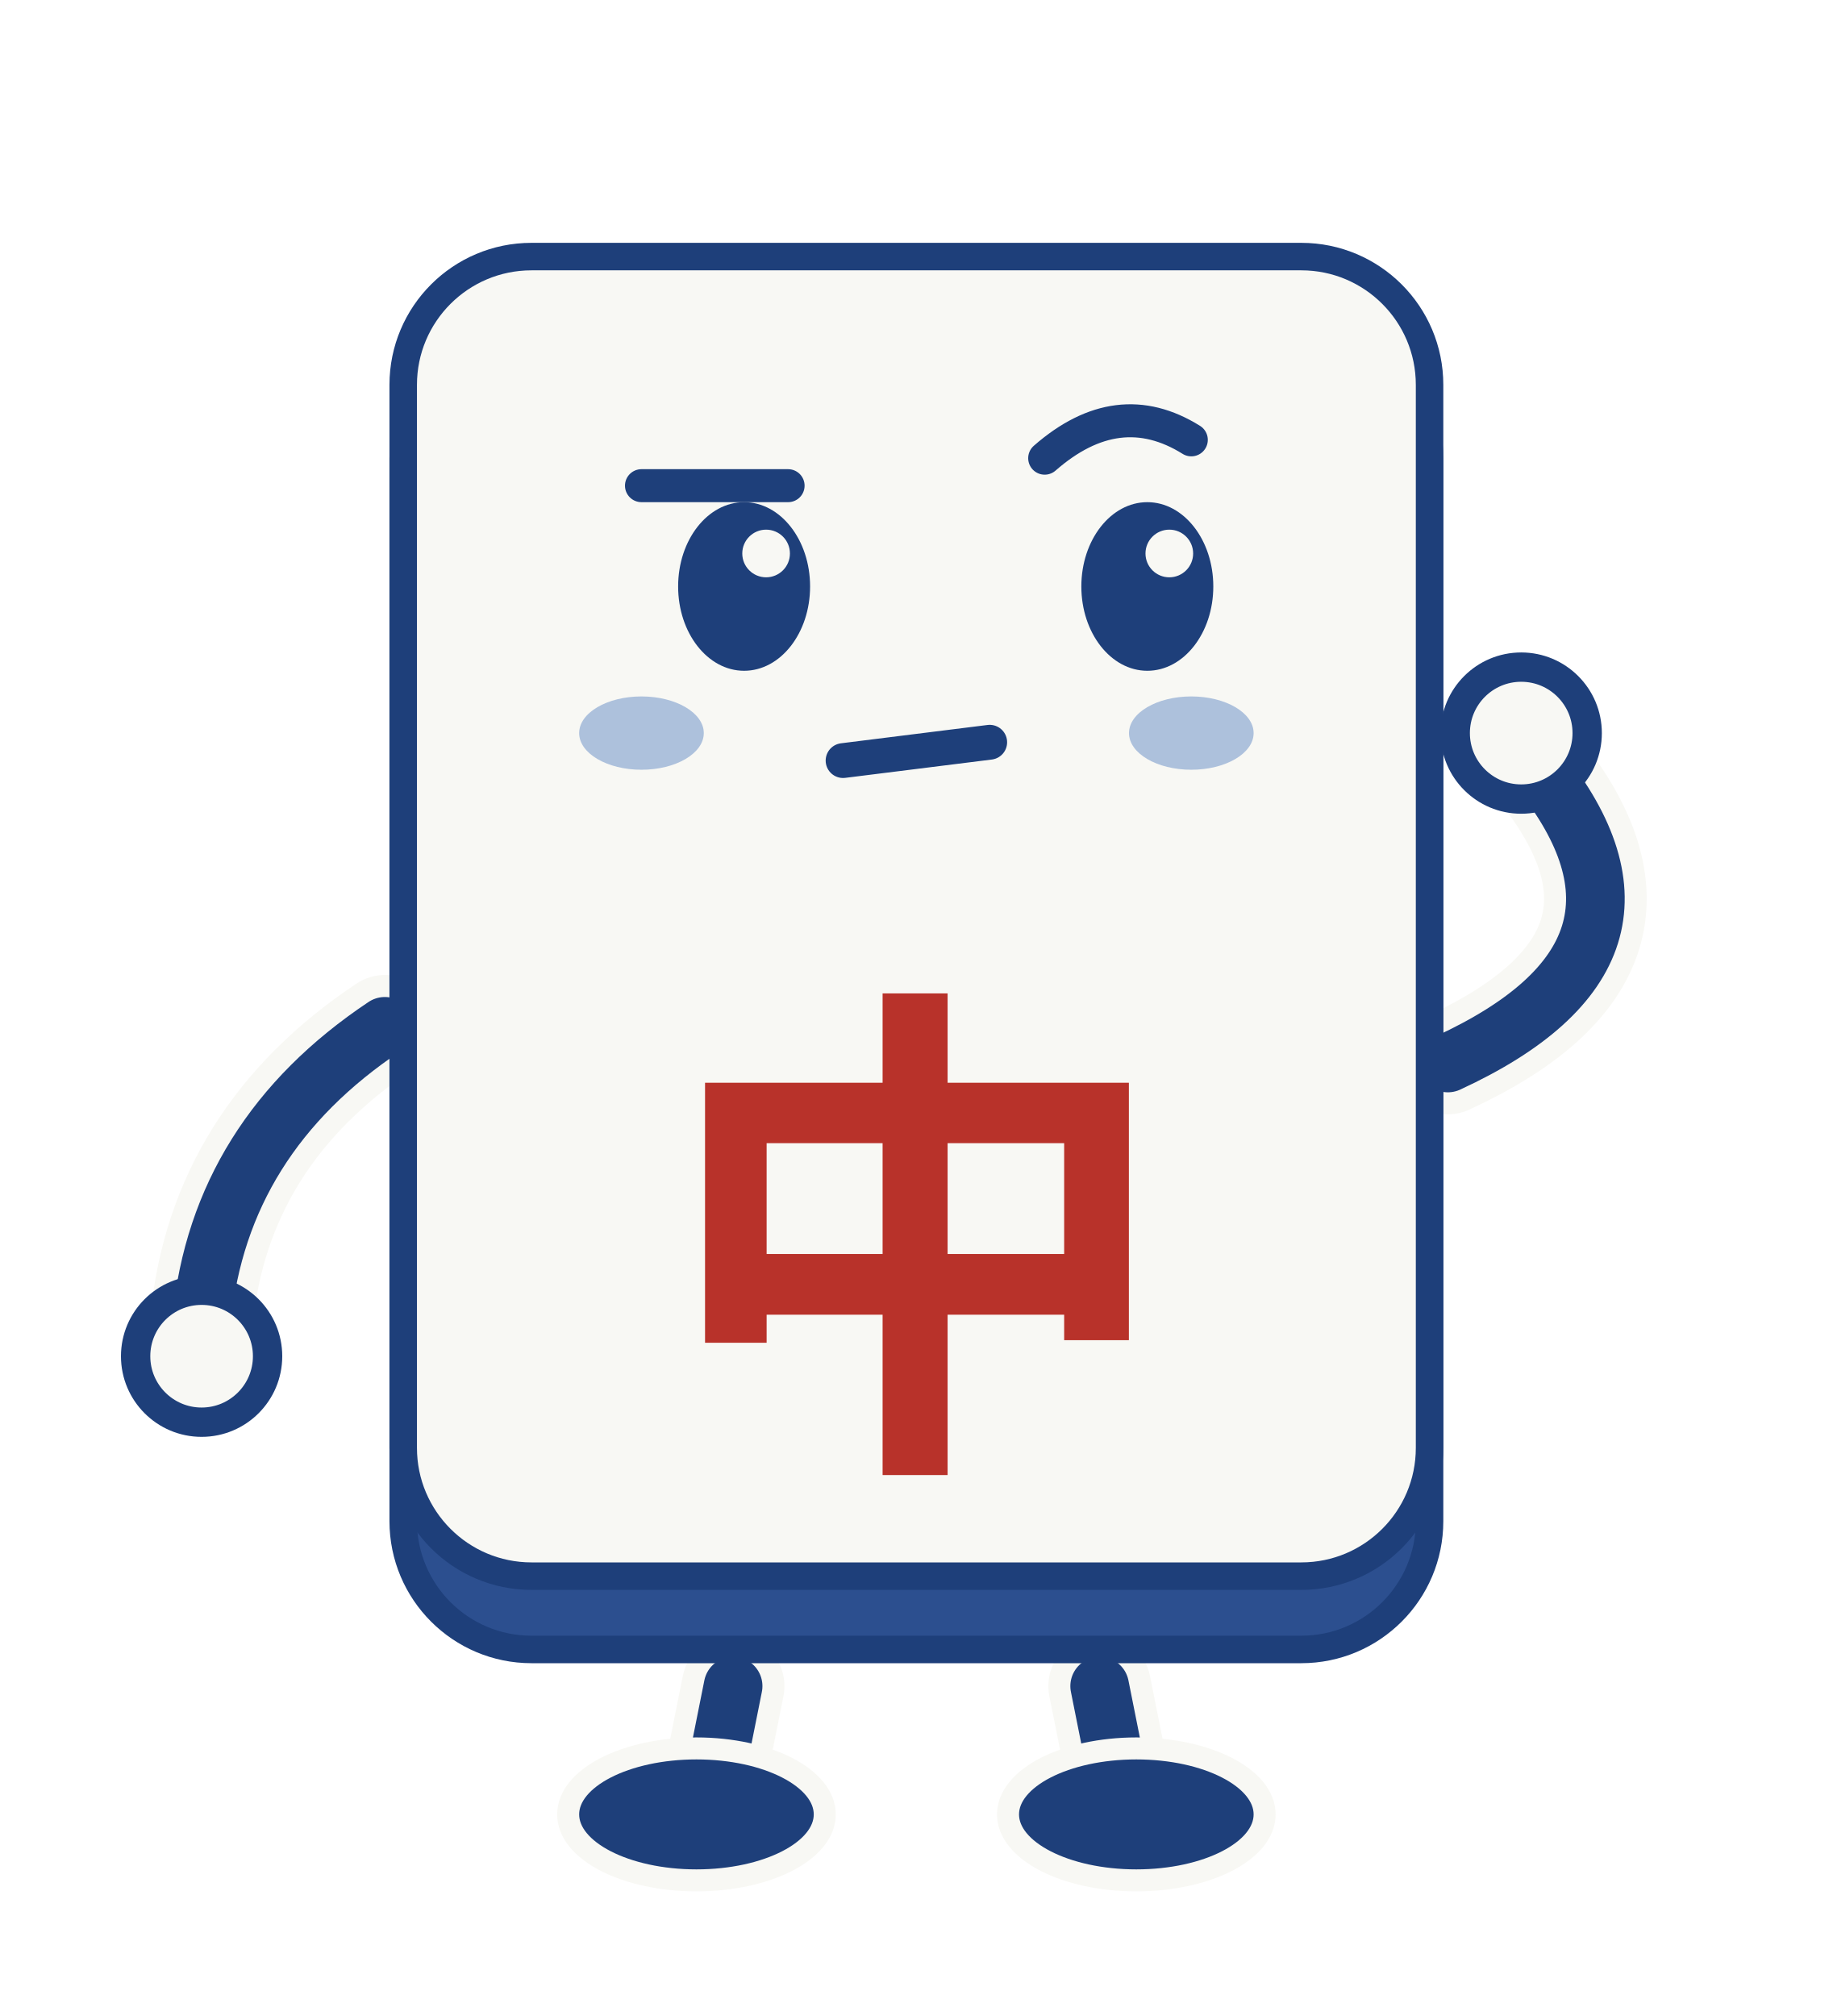
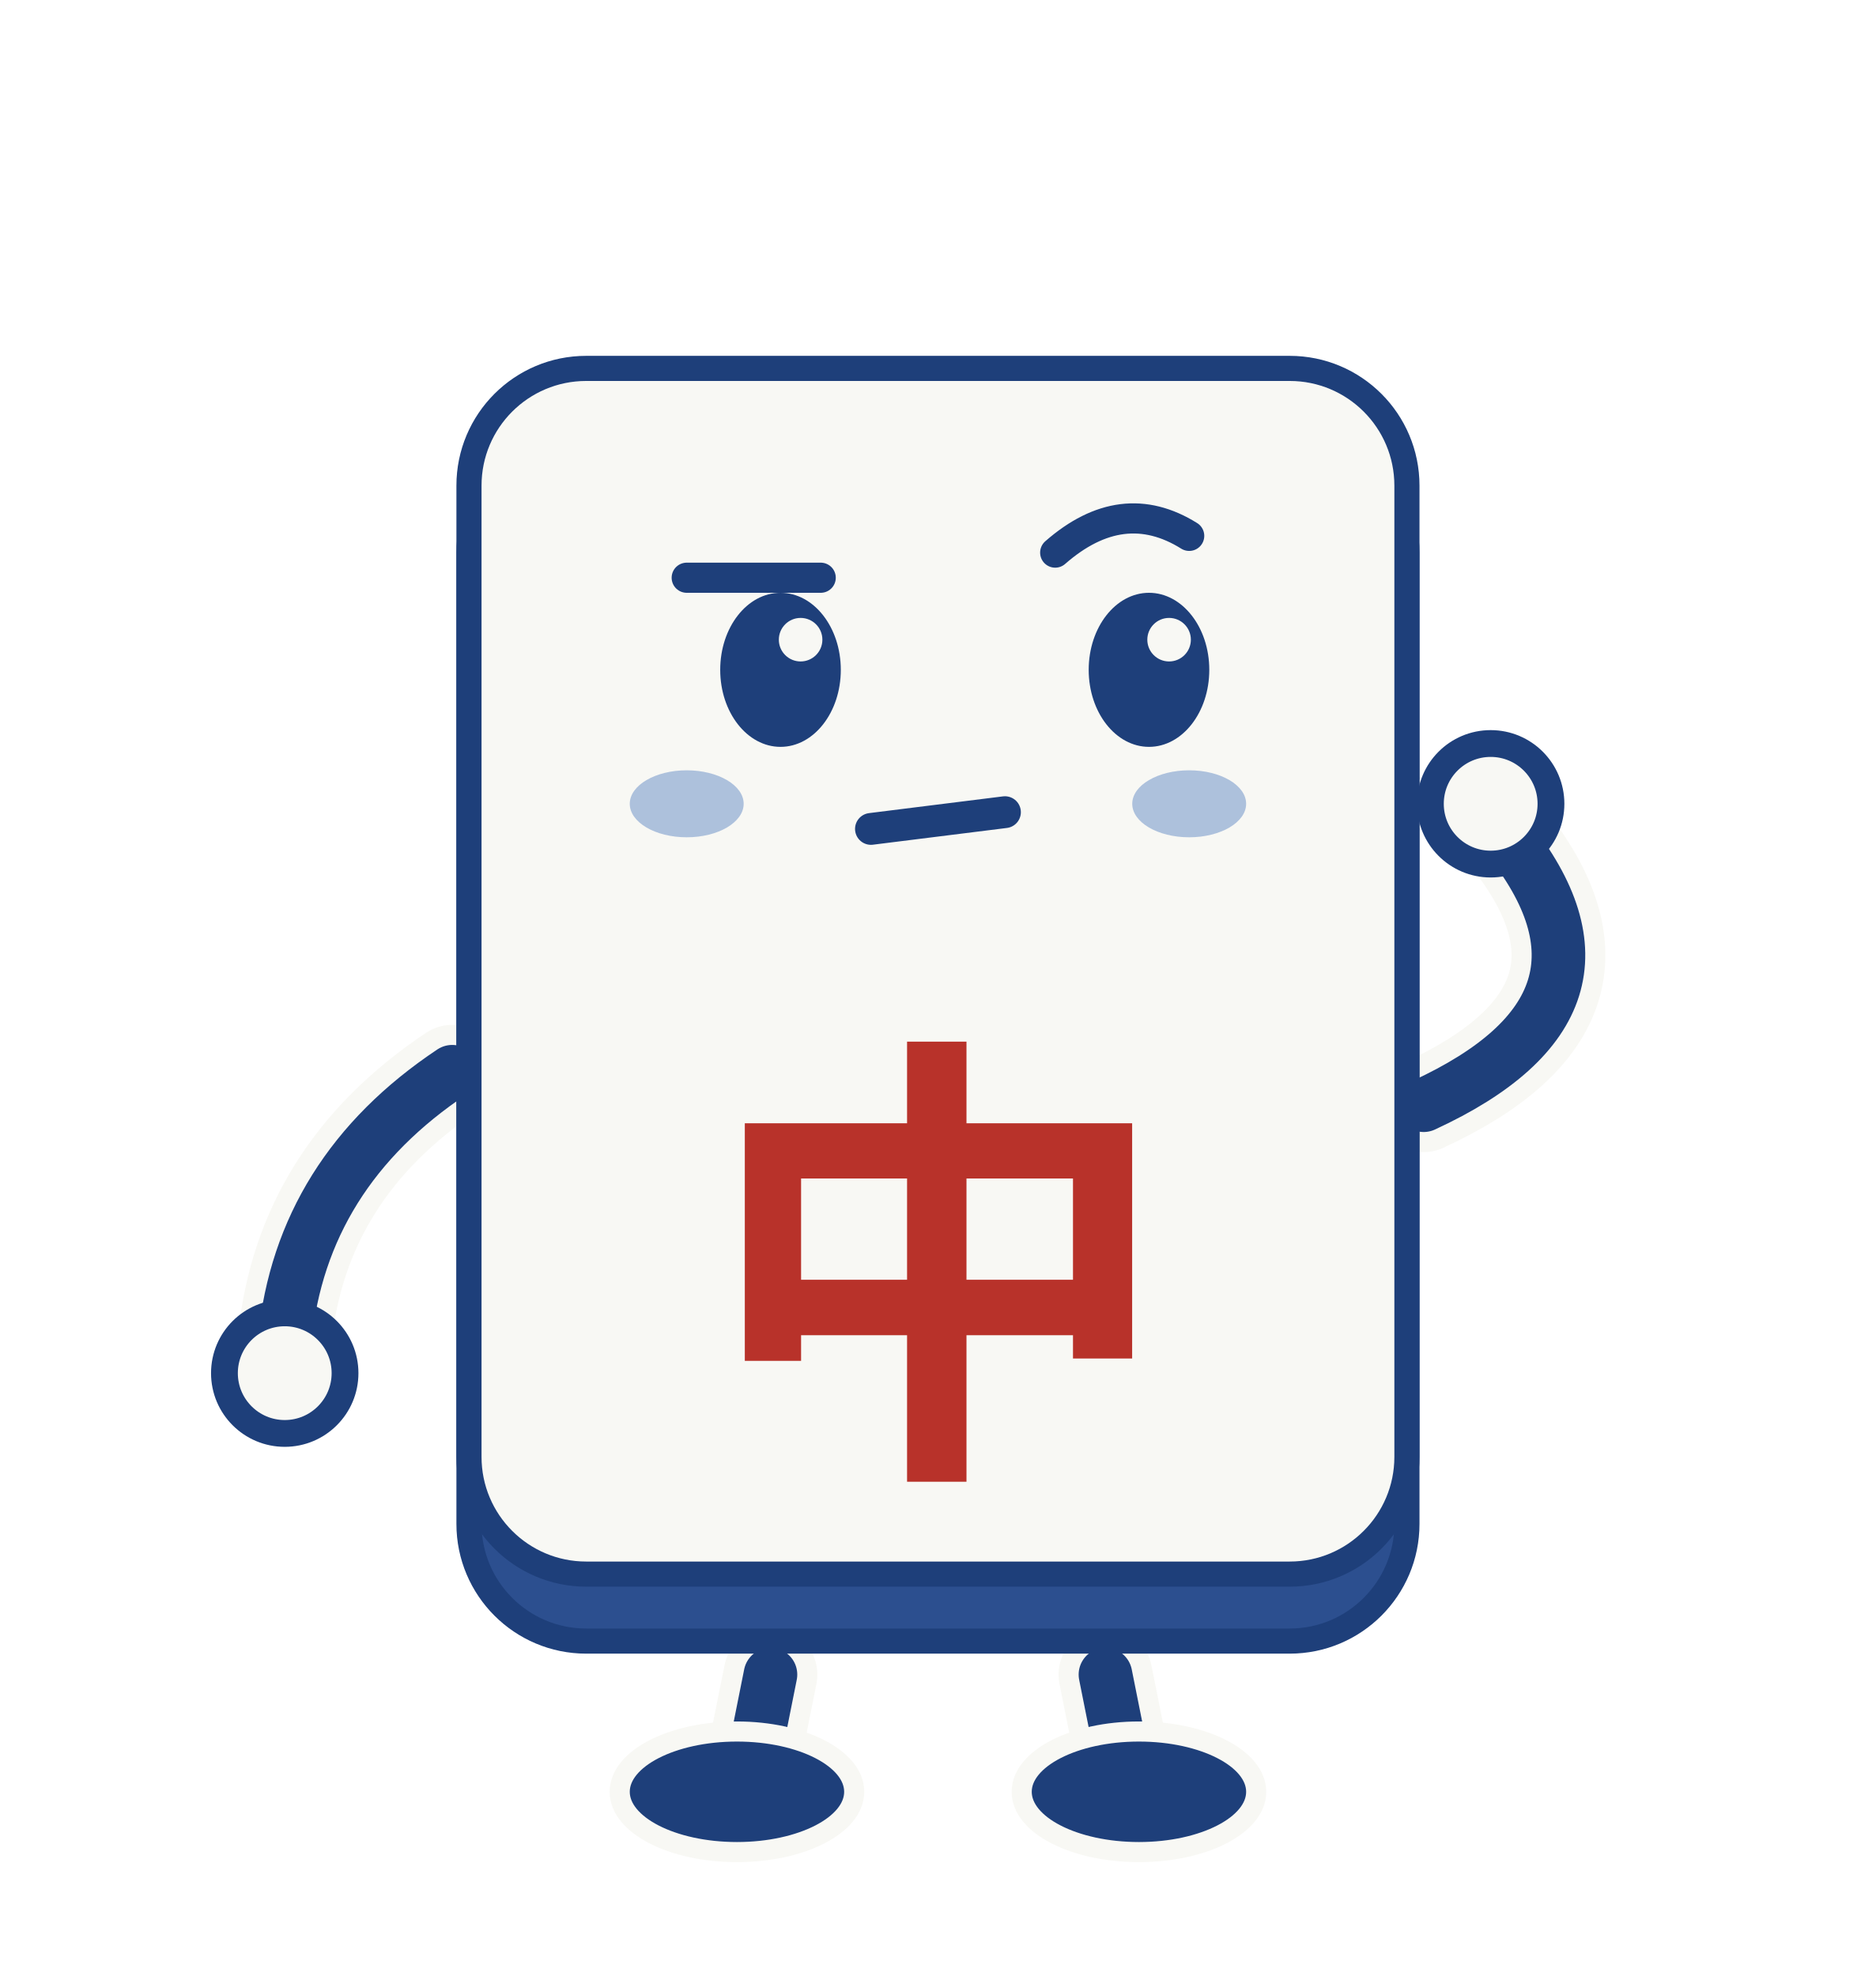
- <svg xmlns="http://www.w3.org/2000/svg" viewBox="0 0 100 110">
+ <svg xmlns="http://www.w3.org/2000/svg" viewBox="-6 -8 112 118">
  <path d="M40 92 L39 97 M60 92 L61 97" stroke="#f8f8f4" stroke-width="5.6" fill="none" stroke-linecap="round" stroke-linejoin="round" />
  <path d="M40 92 L39 97 M60 92 L61 97" stroke="#1e3f7a" stroke-width="3.2" fill="none" stroke-linecap="round" stroke-linejoin="round" />
  <ellipse cx="38" cy="99" rx="7" ry="3.6" fill="#1e3f7a" stroke="#f8f8f4" stroke-width="1.2" />
  <ellipse cx="62" cy="99" rx="7" ry="3.6" fill="#1e3f7a" stroke="#f8f8f4" stroke-width="1.2" />
  <path d="M21 56 Q12 62 11 72" stroke="#f8f8f4" stroke-width="5.6" fill="none" stroke-linecap="round" stroke-linejoin="round" />
  <path d="M21 56 Q12 62 11 72" stroke="#1e3f7a" stroke-width="3.2" fill="none" stroke-linecap="round" stroke-linejoin="round" />
  <path d="M79 58 Q92 52 84 42" stroke="#f8f8f4" stroke-width="5.6" fill="none" stroke-linecap="round" stroke-linejoin="round" />
  <path d="M79 58 Q92 52 84 42" stroke="#1e3f7a" stroke-width="3.2" fill="none" stroke-linecap="round" stroke-linejoin="round" />
  <g transform="translate(20 12)">
    <rect x="2" y="6" width="56" height="72" rx="7" fill="#2c4f8f" stroke="#1e3f7a" stroke-width="1.5" />
    <rect x="2" y="2" width="56" height="72" rx="7" fill="#f8f8f4" stroke="#1e3f7a" stroke-width="1.5" />
    <ellipse cx="20.6" cy="20" rx="3.6" ry="4.6" fill="#1e3f7a" />
    <circle cx="21.8" cy="18.2" r="1.3" fill="#f8f8f4" />
    <ellipse cx="42.6" cy="20" rx="3.6" ry="4.6" fill="#1e3f7a" />
    <circle cx="43.8" cy="18.2" r="1.3" fill="#f8f8f4" />
    <path d="M15 14.5 l8 0 M37 13 q4 -3.5 8 -1" stroke="#1e3f7a" stroke-width="1.8" fill="none" stroke-linecap="round" />
    <ellipse cx="15" cy="28" rx="3.4" ry="2" fill="#6f93c9" opacity="0.55" />
    <ellipse cx="45" cy="28" rx="3.4" ry="2" fill="#6f93c9" opacity="0.55" />
    <path d="M26 29.5 l8 -1" stroke="#1e3f7a" stroke-width="1.9" stroke-linecap="round" />
    <text x="30" y="66" font-size="28" fill="#b8322a" text-anchor="middle" font-family="'Noto Serif SC','Songti SC','SimSun',serif" font-weight="900">中</text>
  </g>
  <circle cx="11" cy="74" r="3.6" fill="#f8f8f4" stroke="#1e3f7a" stroke-width="1.6" />
  <circle cx="83" cy="40" r="3.6" fill="#f8f8f4" stroke="#1e3f7a" stroke-width="1.6" />
</svg>
